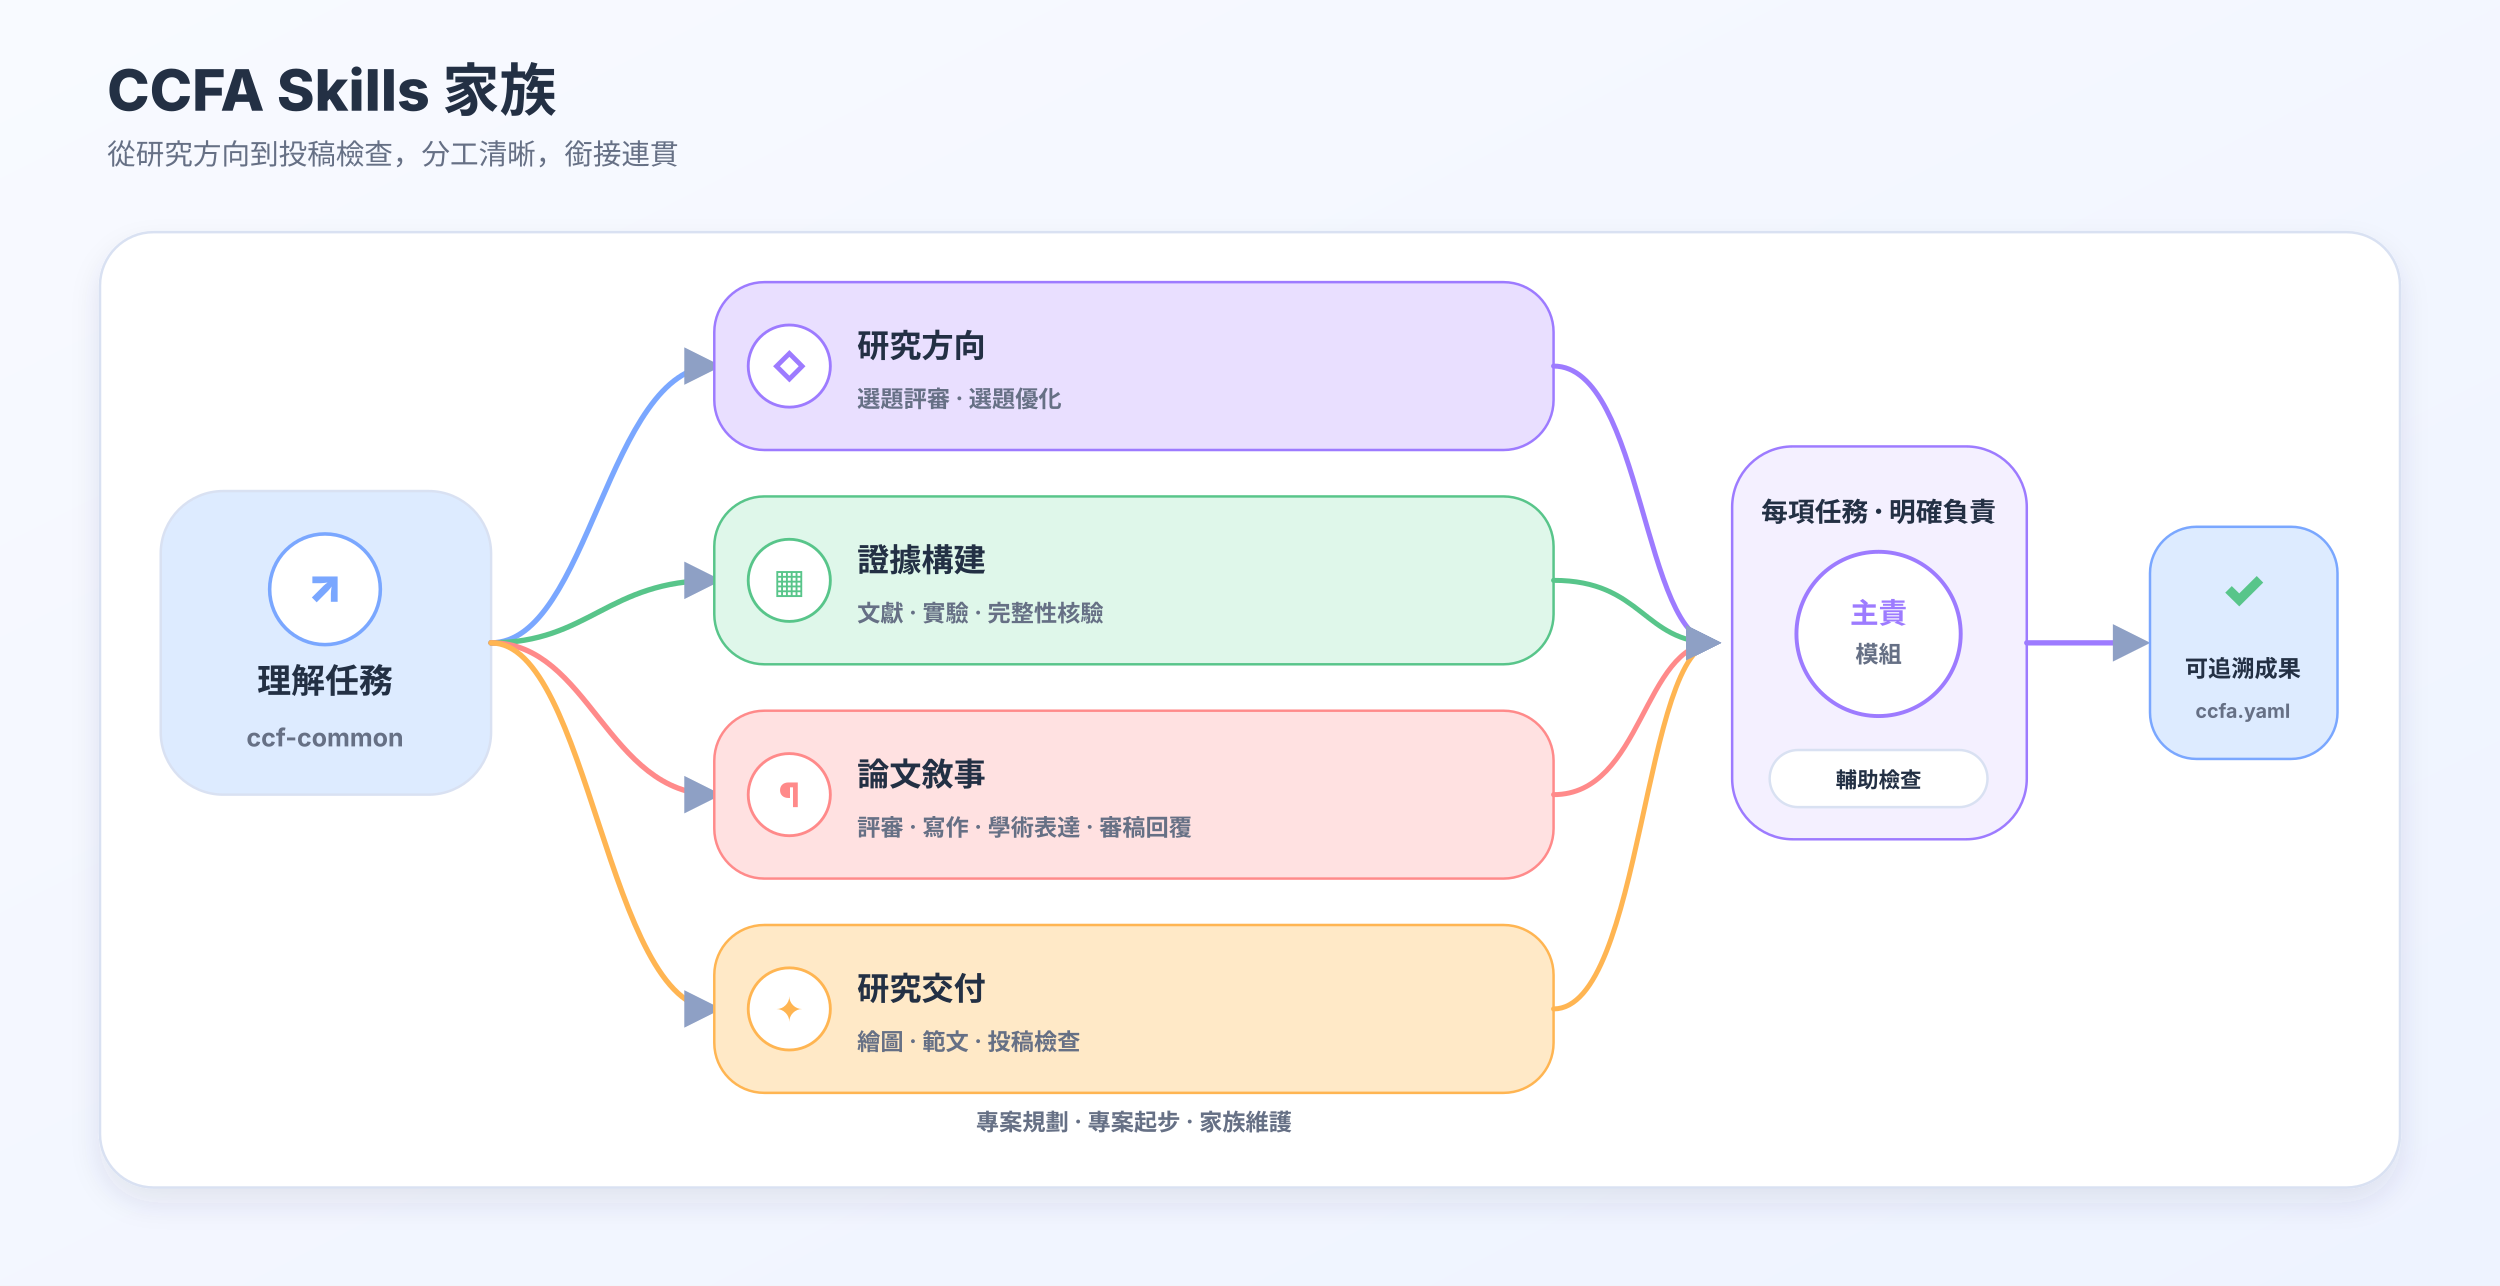
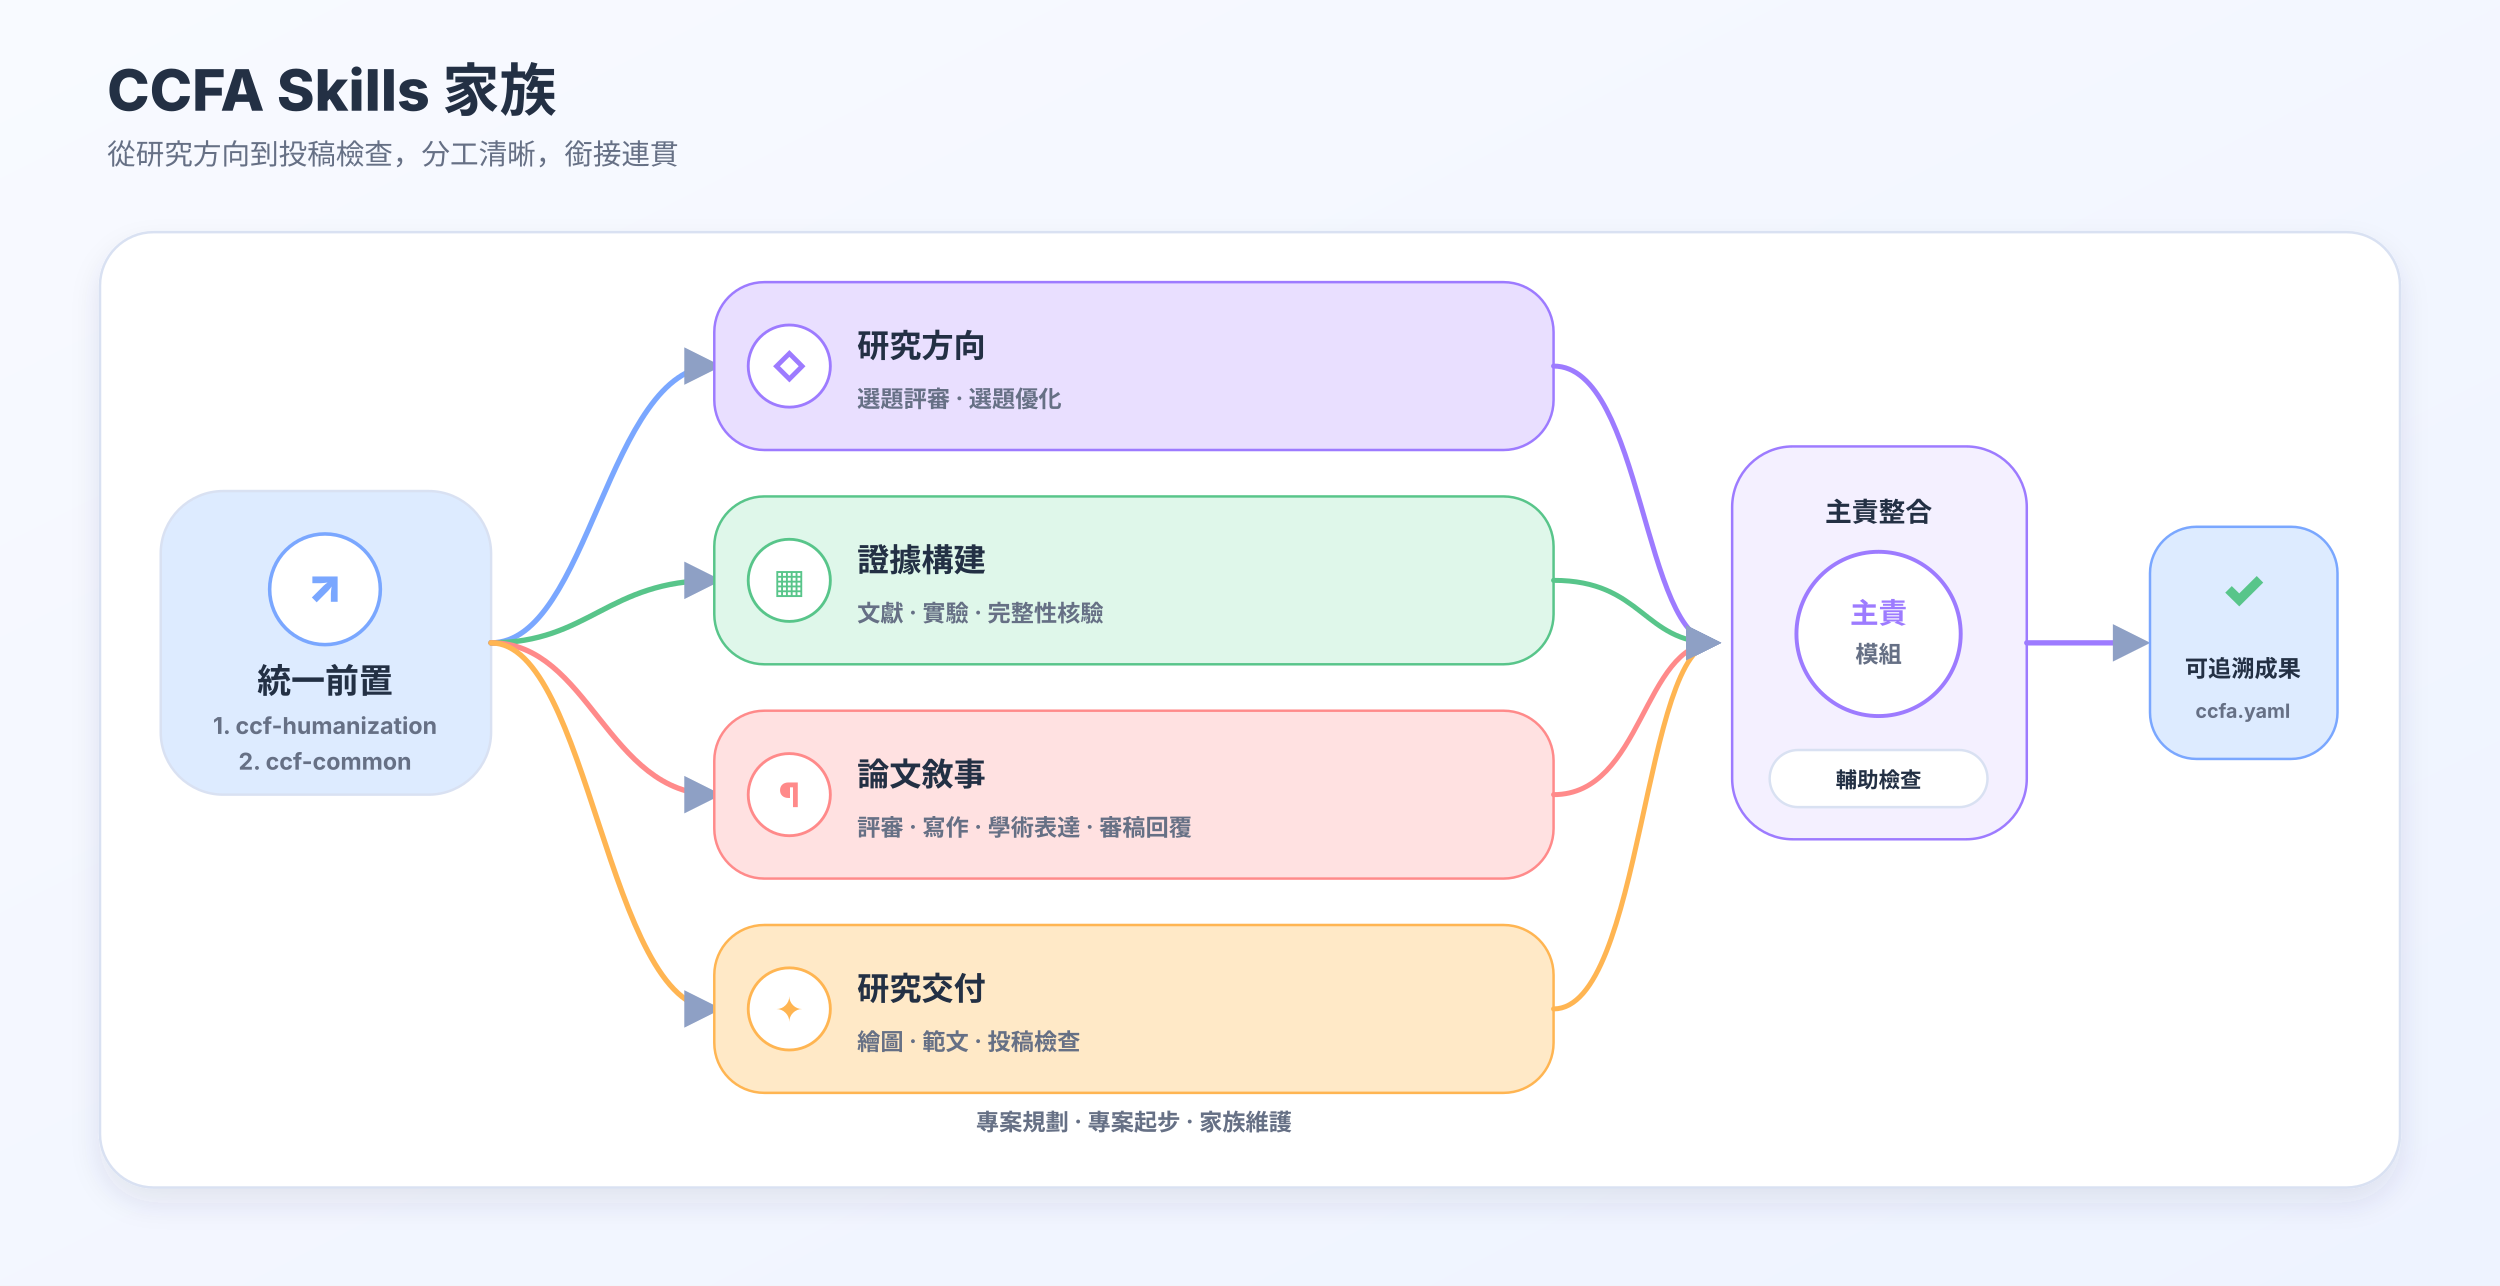
<svg xmlns="http://www.w3.org/2000/svg" width="1400" height="720" viewBox="0 0 1400 720" role="img">
  <defs>
    <marker id="arrow" viewBox="0 0 10 10" refX="8" refY="5" markerWidth="7" markerHeight="7" orient="auto-start-reverse">
      <path d="M 0 0 L 10 5 L 0 10 z" fill="#8EA0C5" />
    </marker>
    <filter id="softShadow" x="-15%" y="-20%" width="130%" height="145%">
      <feDropShadow dx="0" dy="8" stdDeviation="8" flood-color="#2F3A5F" flood-opacity="0.10" />
    </filter>
    <linearGradient id="hero" x1="0" x2="1" y1="0" y2="1">
      <stop offset="0%" stop-color="#F8FAFF" />
      <stop offset="100%" stop-color="#EEF3FF" />
    </linearGradient>
  </defs>
  <rect width="1400" height="720" fill="url(#hero)" />
  <style>
text { font-family: Inter, "Noto Sans SC", "Microsoft YaHei", Arial, sans-serif; }
.small { fill: #667085; font-size: 13px; }
.mono { font-family: "JetBrains Mono", Consolas, monospace; }
</style>
  <text x="60" y="62" font-size="32" font-weight="800" fill="#233044" text-anchor="start">CCFA Skills 家族</text>
  <text x="60" y="92" font-size="16" font-weight="500" fill="#667085" text-anchor="start">從研究方向到投稿檢查，分工清晰，銜接連貫</text>
  <rect x="56" y="130" width="1288" height="535" rx="30" fill="#FFFFFF" stroke="#D9E1F2" stroke-width="1.4" filter="url(#softShadow)" />
  <rect x="90" y="275" width="185" height="170" rx="35" fill="#DDEBFF" stroke="#D9E1F2" stroke-width="1.4" />
  <circle cx="182" cy="330" r="31" fill="#FFFFFF" stroke="#7AA7FF" stroke-width="2.0" />
  <text x="182" y="337" font-size="26" font-weight="900" fill="#7AA7FF" text-anchor="middle">↗</text>
-   <text x="182" y="388" font-size="19" font-weight="850" fill="#233044" text-anchor="middle">理解任務</text>
-   <text x="182" y="418" font-size="14" font-weight="700" fill="#667085" text-anchor="middle">ccf-common</text>
+   <text x="182" y="388" font-size="19" font-weight="850" fill="#233044" text-anchor="middle">統一前置</text>
+   <text x="182" y="411" font-size="13" font-weight="700" fill="#667085" text-anchor="middle">1. ccf-humanization</text>
+   <text x="182" y="431" font-size="13" font-weight="700" fill="#667085" text-anchor="middle">2. ccf-common</text>
  <path d="M 275 360 C 330 360 340 205 400 205" fill="none" stroke="#7AA7FF" stroke-width="3.0" stroke-linecap="round" stroke-linejoin="round" marker-end="url(#arrow)" />
  <path d="M 275 360 C 330 360 340 325 400 325" fill="none" stroke="#58C58A" stroke-width="3.0" stroke-linecap="round" stroke-linejoin="round" marker-end="url(#arrow)" />
  <path d="M 275 360 C 330 360 340 445 400 445" fill="none" stroke="#FF8A8A" stroke-width="3.0" stroke-linecap="round" stroke-linejoin="round" marker-end="url(#arrow)" />
  <path d="M 275 360 C 330 360 340 565 400 565" fill="none" stroke="#FFB552" stroke-width="3.0" stroke-linecap="round" stroke-linejoin="round" marker-end="url(#arrow)" />
  <rect x="400" y="158" width="470" height="94" rx="28" fill="#E9DFFF" stroke="#9D7BFF" stroke-width="1.4" />
  <circle cx="442" cy="205" r="23" fill="#FFFFFF" stroke="#9D7BFF" stroke-width="1.6" />
  <text x="442" y="212" font-size="19" font-weight="850" fill="#9D7BFF" text-anchor="middle">◇</text>
  <text x="480" y="200" font-size="18" font-weight="850" fill="#233044" text-anchor="start">研究方向</text>
  <text x="480" y="228" font-size="13" font-weight="650" fill="#667085" text-anchor="start">選題評審 · 選題優化</text>
  <path d="M 870 205 C 920 205 920 360 960 360" fill="none" stroke="#9D7BFF" stroke-width="2.8" stroke-linecap="round" stroke-linejoin="round" marker-end="url(#arrow)" />
  <rect x="400" y="278" width="470" height="94" rx="28" fill="#DFF7EA" stroke="#58C58A" stroke-width="1.4" />
  <circle cx="442" cy="325" r="23" fill="#FFFFFF" stroke="#58C58A" stroke-width="1.6" />
  <text x="442" y="332" font-size="19" font-weight="850" fill="#58C58A" text-anchor="middle">▦</text>
  <text x="480" y="320" font-size="18" font-weight="850" fill="#233044" text-anchor="start">證據構建</text>
  <text x="480" y="348" font-size="13" font-weight="650" fill="#667085" text-anchor="start">文獻 · 實驗 · 完整性核驗</text>
  <path d="M 870 325 C 920 325 920 360 960 360" fill="none" stroke="#58C58A" stroke-width="2.8" stroke-linecap="round" stroke-linejoin="round" marker-end="url(#arrow)" />
  <rect x="400" y="398" width="470" height="94" rx="28" fill="#FFE1E1" stroke="#FF8A8A" stroke-width="1.4" />
  <circle cx="442" cy="445" r="23" fill="#FFFFFF" stroke="#FF8A8A" stroke-width="1.6" />
  <text x="442" y="452" font-size="19" font-weight="850" fill="#FF8A8A" text-anchor="middle">¶</text>
  <text x="480" y="440" font-size="18" font-weight="850" fill="#233044" text-anchor="start">論文敘事</text>
  <text x="480" y="468" font-size="13" font-weight="650" fill="#667085" text-anchor="start">評審 · 寫作 · 學術表達 · 審稿回覆</text>
  <path d="M 870 445 C 920 445 920 360 960 360" fill="none" stroke="#FF8A8A" stroke-width="2.8" stroke-linecap="round" stroke-linejoin="round" marker-end="url(#arrow)" />
  <rect x="400" y="518" width="470" height="94" rx="28" fill="#FFE9C7" stroke="#FFB552" stroke-width="1.4" />
  <circle cx="442" cy="565" r="23" fill="#FFFFFF" stroke="#FFB552" stroke-width="1.6" />
  <text x="442" y="572" font-size="19" font-weight="850" fill="#FFB552" text-anchor="middle">✦</text>
  <text x="480" y="560" font-size="18" font-weight="850" fill="#233044" text-anchor="start">研究交付</text>
  <text x="480" y="588" font-size="13" font-weight="650" fill="#667085" text-anchor="start">繪圖 · 範文 · 投稿檢查</text>
  <path d="M 870 565 C 920 565 920 360 960 360" fill="none" stroke="#FFB552" stroke-width="2.8" stroke-linecap="round" stroke-linejoin="round" marker-end="url(#arrow)" />
  <rect x="970" y="250" width="165" height="220" rx="34" fill="#F4F0FF" stroke="#9D7BFF" stroke-width="1.4" />
-   <text x="1052" y="292" font-size="15" font-weight="850" fill="#233044" text-anchor="middle">每項任務 · 明確負責</text>
+   <text x="1052" y="292" font-size="15" font-weight="850" fill="#233044" text-anchor="middle">主責整合</text>
  <circle cx="1052" cy="355" r="46" fill="#FFFFFF" stroke="#9D7BFF" stroke-width="2.2" />
  <text x="1052" y="349" font-size="16" font-weight="900" fill="#9D7BFF" text-anchor="middle">主責</text>
  <text x="1052" y="371" font-size="13" font-weight="750" fill="#667085" text-anchor="middle">模組</text>
  <rect x="991" y="420" width="122" height="32" rx="16" fill="#FFFFFF" stroke="#D9E1F2" stroke-width="1.4" />
  <text x="1052" y="441" font-size="12" font-weight="750" fill="#233044" text-anchor="middle">輔助檢查</text>
  <path d="M 1135 360 C 1170 360 1170 360 1200 360" fill="none" stroke="#9D7BFF" stroke-width="3.0" stroke-linecap="round" stroke-linejoin="round" marker-end="url(#arrow)" />
  <rect x="1204" y="295" width="105" height="130" rx="26" fill="#DDEBFF" stroke="#7AA7FF" stroke-width="1.4" />
  <text x="1256" y="340" font-size="28" font-weight="900" fill="#58C58A" text-anchor="middle">✓</text>
  <text x="1256" y="379" font-size="13" font-weight="850" fill="#233044" text-anchor="middle">可追溯成果</text>
  <text x="1256" y="402" font-size="11" font-weight="650" fill="#667085" text-anchor="middle">ccfa.yaml</text>
  <text x="635" y="633" font-size="13" font-weight="650" fill="#667085" text-anchor="middle">專案規劃 · 專案起步 · 家族維護</text>
</svg>
